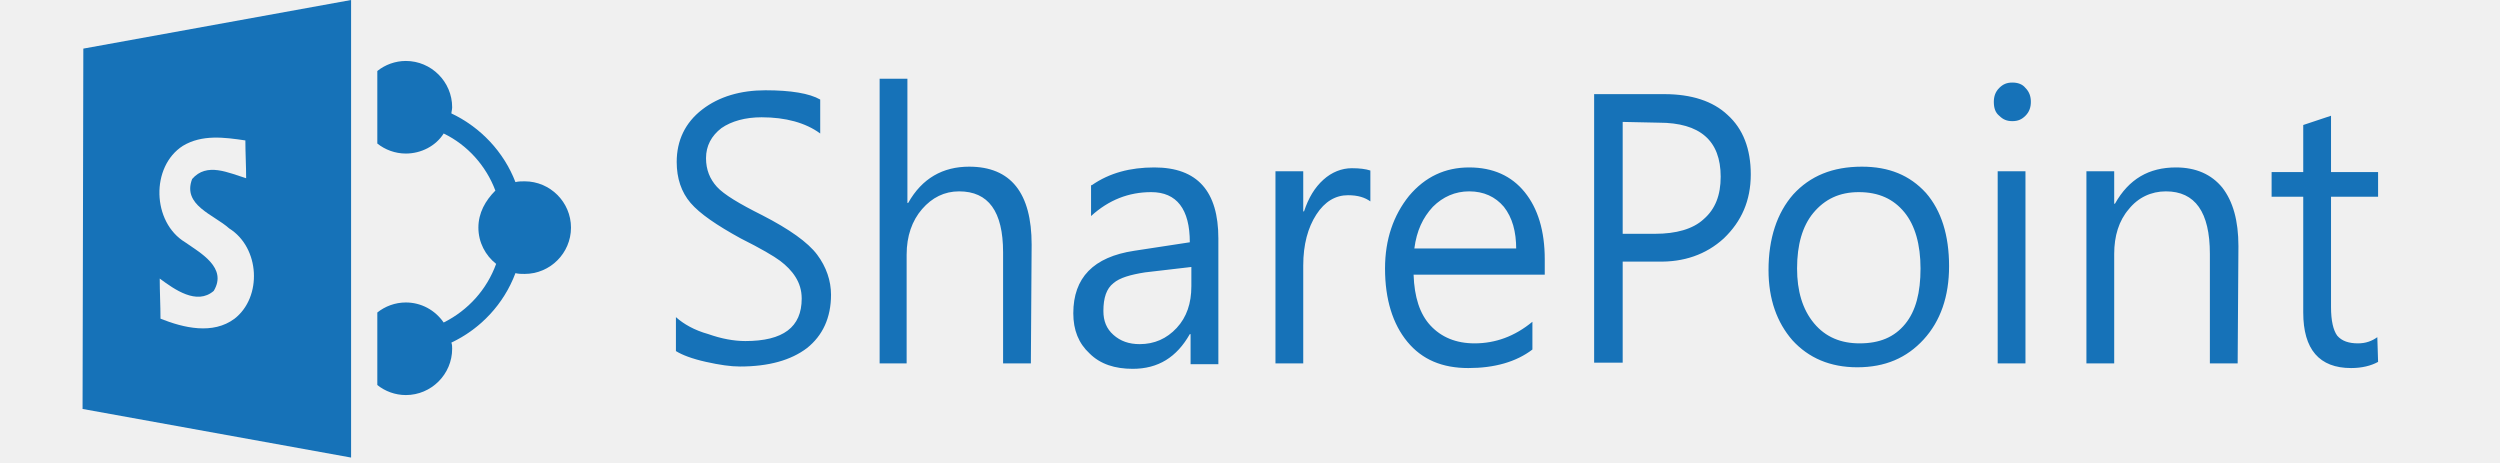
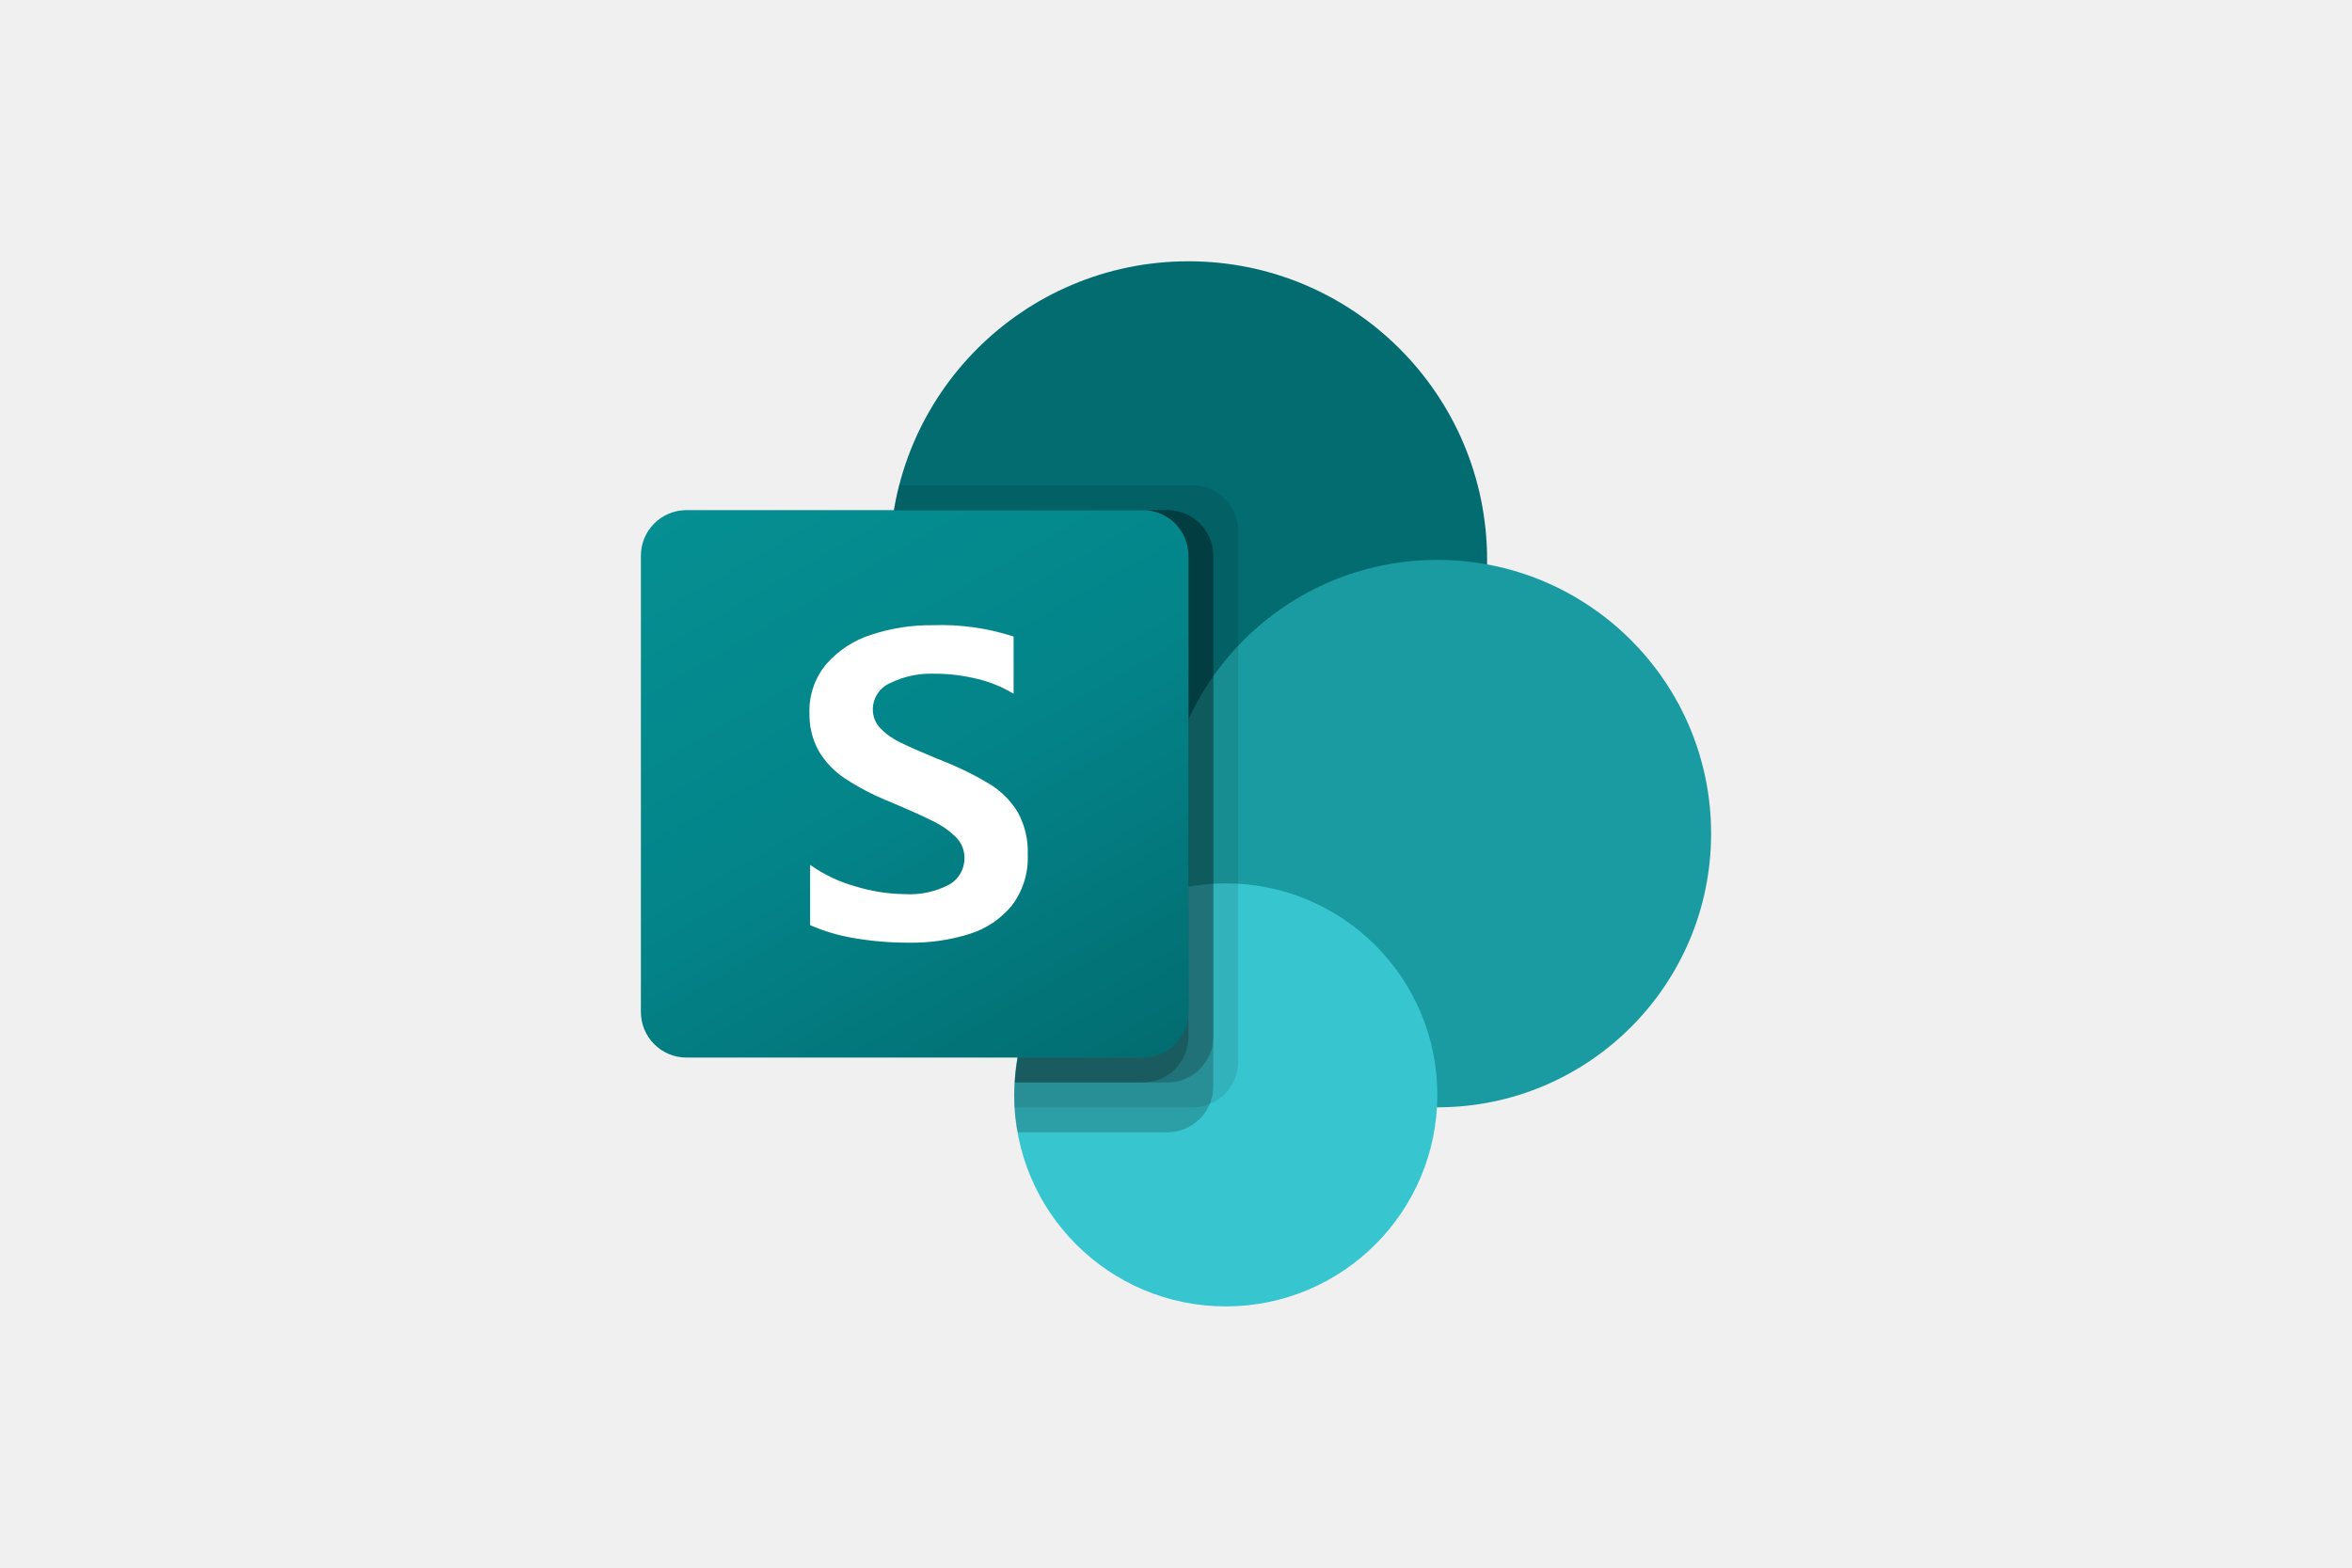
- <svg xmlns="http://www.w3.org/2000/svg" id="Layer_1" style="enable-background:new 0 0 324 60;" version="1.1" viewBox="0 0 324 60" xml:space="preserve">
-   <style type="text/css">
- 	.st0{fill:#1672B8;}
- </style>
-   <path class="st0" d="M87.6,41.1c1,0.9,2.4,1.7,4.2,2.2c1.7,0.6,3.3,0.9,4.8,0.9c4.9,0,7.3-1.8,7.3-5.5c0-1.1-0.3-2-0.8-2.8  c-0.5-0.8-1.2-1.5-2-2.1c-0.8-0.6-2.5-1.6-5.1-2.9c-3.1-1.7-5.3-3.2-6.5-4.6c-1.2-1.4-1.8-3.2-1.8-5.3c0-2.8,1.1-5.1,3.3-6.8  c2.2-1.7,5-2.5,8.2-2.5c3.3,0,5.7,0.4,7.1,1.2v4.4c-1.9-1.4-4.5-2.1-7.6-2.1c-2.1,0-3.9,0.5-5.2,1.4c-1.3,1-2,2.3-2,3.9  c0,1.5,0.5,2.7,1.4,3.7c0.9,1,2.9,2.2,5.9,3.7c3.5,1.8,5.9,3.5,7.1,5.1c1.2,1.6,1.8,3.4,1.8,5.2c0,3-1.1,5.3-3.1,6.9  c-2.1,1.6-5,2.4-8.7,2.4c-1.2,0-2.6-0.2-4.4-0.6c-1.8-0.4-3.1-0.9-3.9-1.4L87.6,41.1L87.6,41.1z M133.6,47.1H130V32.7  c0-5.3-1.9-7.9-5.7-7.9c-1.9,0-3.5,0.8-4.8,2.3c-1.3,1.5-2,3.5-2,5.9v14.1H114V10.2h3.6v16.1h0.1c1.8-3.2,4.5-4.7,7.9-4.7  c5.4,0,8.1,3.4,8.1,10.1L133.6,47.1L133.6,47.1z M141.5,24c2.3-1.6,5-2.3,8.1-2.3c5.6,0,8.3,3.1,8.3,9.2v16.3h-3.6v-3.9h-0.1  c-1.7,3-4.1,4.5-7.4,4.5c-2.3,0-4.2-0.6-5.6-2c-1.4-1.3-2.1-3-2.1-5.2c0-4.6,2.6-7.3,7.9-8.1l7.2-1.1c0-4.3-1.7-6.5-5-6.5  c-2.9,0-5.5,1-7.8,3.1V24L141.5,24z M148.4,35.3c-1.9,0.3-3.3,0.7-4.1,1.4c-0.9,0.7-1.3,1.9-1.3,3.6c0,1.3,0.4,2.3,1.3,3.1  c0.9,0.8,2,1.2,3.4,1.2c1.9,0,3.5-0.7,4.8-2.1c1.3-1.4,1.9-3.2,1.9-5.4v-2.5L148.4,35.3L148.4,35.3z M177.6,26.1  c-0.7-0.5-1.6-0.8-2.9-0.8c-1.6,0-3,0.8-4.1,2.5c-1.1,1.7-1.7,3.9-1.7,6.6v12.7h-3.6V22.2h3.6v5.2h0.1c0.6-1.8,1.4-3.1,2.5-4.1  c1.1-1,2.4-1.5,3.7-1.5c1,0,1.8,0.1,2.4,0.3V26.1L177.6,26.1z M200.2,35.6h-17c0.1,2.9,0.8,5.1,2.2,6.6c1.4,1.5,3.3,2.3,5.7,2.3  c2.7,0,5.2-0.9,7.5-2.8v3.6c-2.1,1.6-4.9,2.4-8.3,2.4c-3.4,0-6-1.1-7.9-3.4c-1.9-2.3-2.9-5.5-2.9-9.5c0-3.8,1.1-6.9,3.1-9.4  c2.1-2.5,4.7-3.7,7.8-3.7c3.1,0,5.5,1.1,7.2,3.2c1.7,2.1,2.6,5,2.6,8.7L200.2,35.6L200.2,35.6z M196.5,32.3c0-2.3-0.5-4.1-1.6-5.5  c-1.1-1.3-2.6-2-4.5-2c-1.8,0-3.4,0.7-4.7,2c-1.3,1.4-2.1,3.1-2.4,5.4H196.5L196.5,32.3z M210.3,33.8v13.2h-3.7V12.2h9.1  c3.5,0,6.3,0.9,8.2,2.7c2,1.8,3,4.4,3,7.7c0,3.4-1.2,6.1-3.5,8.3c-2.3,2.1-5.2,3.1-8.6,3H210.3L210.3,33.8z M210.3,15.8v14.5h4.2  c2.7,0,4.9-0.6,6.3-1.9c1.5-1.3,2.2-3.1,2.2-5.5c0-4.7-2.7-7-8-7L210.3,15.8L210.3,15.8z M229.2,35c0-4.1,1.1-7.4,3.2-9.8  c2.2-2.4,5.1-3.6,8.9-3.6c3.5,0,6.2,1.1,8.3,3.4c2,2.3,3,5.5,3,9.5c0,3.9-1.1,7.1-3.3,9.5c-2.2,2.4-5,3.6-8.6,3.6  c-3.5,0-6.3-1.2-8.4-3.5C230.3,41.8,229.2,38.8,229.2,35L229.2,35z M232.9,34.8c0,2.9,0.7,5.3,2.2,7.1c1.5,1.8,3.5,2.6,5.9,2.6  c2.6,0,4.5-0.8,5.9-2.5c1.4-1.7,2-4.1,2-7.2c0-3.1-0.7-5.6-2.1-7.3c-1.4-1.7-3.3-2.6-5.9-2.6c-2.5,0-4.4,0.9-5.9,2.7  C233.6,29.3,232.9,31.7,232.9,34.8L232.9,34.8z M258.4,13.2c0-0.7,0.2-1.3,0.7-1.8c0.5-0.5,1-0.7,1.7-0.7c0.7,0,1.3,0.2,1.7,0.7  c0.5,0.5,0.7,1.1,0.7,1.8c0,0.7-0.2,1.3-0.7,1.8c-0.5,0.5-1,0.7-1.7,0.7c-0.7,0-1.2-0.2-1.7-0.7C258.6,14.6,258.4,14,258.4,13.2  L258.4,13.2z M258.9,47.1V22.2h3.6v24.9L258.9,47.1L258.9,47.1z M290,47.1h-3.6V32.9c0-5.4-1.9-8.1-5.7-8.1c-1.9,0-3.6,0.8-4.8,2.3  c-1.3,1.5-1.9,3.5-1.9,5.8v14.2h-3.6V22.2h3.6v4.2h0.1c1.8-3.2,4.4-4.7,7.9-4.7c2.6,0,4.6,0.9,6,2.6c1.4,1.8,2.1,4.3,2.1,7.6  L290,47.1L290,47.1z M308.2,46.9c-0.9,0.5-2.1,0.8-3.5,0.8c-4.1,0-6.2-2.4-6.2-7.2v-15h-4.1v-3.2h4.1v-6.1l3.6-1.2v7.3h6.1v3.2h-6.1  v14.3c0,1.8,0.3,3,0.8,3.7c0.6,0.7,1.5,1,2.7,1c1,0,1.8-0.3,2.5-0.8L308.2,46.9L308.2,46.9z" />
-   <path class="st0" d="M68,23.5c-0.4,0-0.8,0-1.2,0.1c-1.5-3.9-4.5-7.1-8.3-8.9c0-0.2,0.1-0.5,0.1-0.8c0-3.3-2.7-6-6-6  c-1.4,0-2.7,0.5-3.7,1.3v4.1v2.9v2.4c1,0.8,2.3,1.3,3.7,1.3c2,0,3.9-1,4.9-2.6c3.1,1.5,5.5,4.2,6.7,7.4C62.9,26,62,27.6,62,29.5  c0,1.9,0.9,3.6,2.3,4.7c-1.2,3.3-3.6,6-6.8,7.6c-1.1-1.6-2.9-2.6-4.9-2.6c-1.4,0-2.7,0.5-3.7,1.3v2.4v2.9v4.1c1,0.8,2.3,1.3,3.7,1.3  c3.3,0,6-2.7,6-6c0-0.3,0-0.5-0.1-0.8c3.8-1.8,6.8-5,8.3-9c0.4,0.1,0.8,0.1,1.2,0.1c3.3,0,6-2.7,6-6C74,26.2,71.3,23.5,68,23.5z" />
-   <path class="st0" d="M10.8,6.3L10.7,53l34.8,6.3V0L10.8,6.3z M30.4,41.3c-2.8,2.1-6.6,1.2-9.6,0c0-1.7-0.1-3.5-0.1-5.2  c1.9,1.4,4.8,3.5,7,1.6c1.8-3-1.7-4.9-3.7-6.3c-4.3-2.6-4.5-9.8-0.3-12.5c2.5-1.5,5.4-1.1,8.1-0.7c0,1.6,0.1,3.3,0.1,4.9  c-2.3-0.7-5.1-2.1-7,0.1c-1.3,3.4,2.8,4.6,4.8,6.4C33.7,32.1,34,38.5,30.4,41.3z" />
+ <svg xmlns="http://www.w3.org/2000/svg" height="800" width="1200" viewBox="-298.85 -486.5 2590.034 2919">
+   <circle r="556" cy="556" cx="1019.333" fill="#036C70" />
+   <circle r="509.667" cy="1065.667" cx="1482.667" fill="#1A9BA1" />
+   <circle r="393.833" cy="1552.167" cx="1088.833" fill="#37C6D0" />
+   <path d="M1112 501.79v988.753c-.23 34.357-21.05 65.222-52.82 78.303a82.12 82.12 0 01-31.97 6.487H695.463c-.463-7.877-.463-15.29-.463-23.167-.154-7.734.155-15.47.927-23.167 8.48-148.106 99.721-278.782 235.837-337.77v-86.18c-302.932-48.005-509.592-332.495-461.587-635.427.333-2.098.677-4.195 1.034-6.289a391.8 391.8 0 019.73-46.333h546.27c46.753.178 84.611 38.036 84.789 84.79z" opacity=".1" />
+   <path d="M980.877 463.333H471.21c-51.486 302.386 151.908 589.256 454.293 640.742a555.466 555.466 0 0027.573 3.986c-143.633 68.11-248.3 261.552-257.196 420.938a193.737 193.737 0 00-.927 23.167c0 7.877 0 15.29.463 23.167a309.212 309.212 0 006.023 46.333h279.39c34.357-.23 65.222-21.05 78.303-52.82a82.098 82.098 0 006.487-31.97V548.123c-.176-46.736-38.006-84.586-84.742-84.79z" opacity=".2" />
+   <path d="M980.877 463.333H471.21c-51.475 302.414 151.95 589.297 454.364 640.773a556.017 556.017 0 0018.607 2.844c-139 73.021-239.543 266-248.254 422.05h284.95c46.681-.353 84.437-38.109 84.79-84.79V548.123c-.178-46.754-38.036-84.612-84.79-84.79z" opacity=".2" />
+   <path d="M934.543 463.333H471.21c-48.606 285.482 130.279 560.404 410.977 631.616A765.521 765.521 0 00695.927 1529h238.617c46.754-.178 84.612-38.036 84.79-84.79V548.123c-.026-46.817-37.973-84.764-84.791-84.79z" opacity=".2" />
+   <linearGradient gradientTransform="matrix(1 0 0 -1 0 1948)" y2="398.972" x2="842.255" y1="1551.028" x1="177.079" gradientUnits="userSpaceOnUse" id="a">
+     <stop offset="0" stop-color="#058f92" />
+     <stop offset=".5" stop-color="#038489" />
+     <stop offset="1" stop-color="#026d71" />
+   </linearGradient>
+   <path d="M84.929 463.333h849.475c46.905 0 84.929 38.024 84.929 84.929v849.475c0 46.905-38.024 84.929-84.929 84.929H84.929c-46.905 0-84.929-38.024-84.929-84.929V548.262c0-46.905 38.024-84.929 84.929-84.929z" fill="url(#a)" />
+   <path d="M379.331 962.621a156.785 156.785 0 01-48.604-51.384 139.837 139.837 0 01-16.912-70.288 135.25 135.25 0 0131.46-91.045 185.847 185.847 0 0183.678-54.581 353.459 353.459 0 01114.304-17.699 435.148 435.148 0 01150.583 21.082v106.567a235.031 235.031 0 00-68.11-27.8 331.709 331.709 0 00-79.647-9.545 172.314 172.314 0 00-81.871 17.329 53.7 53.7 0 00-32.433 49.206 49.853 49.853 0 0013.9 34.843 124.638 124.638 0 0037.067 26.503c15.444 7.691 38.611 17.916 69.5 30.673a70.322 70.322 0 019.915 3.985 571.842 571.842 0 0187.663 43.229 156.935 156.935 0 0151.801 52.171 151.223 151.223 0 0118.533 78.767 146.506 146.506 0 01-29.468 94.798 164.803 164.803 0 01-78.767 53.005 357.22 357.22 0 01-112.312 16.309 594.113 594.113 0 01-101.933-8.34 349.057 349.057 0 01-82.612-24.279v-112.358a266.237 266.237 0 0083.4 39.847 326.268 326.268 0 0092.018 14.734 158.463 158.463 0 0083.4-17.699 55.971 55.971 0 0028.449-49.994 53.284 53.284 0 00-15.753-38.271 158.715 158.715 0 00-43.414-30.256c-18.533-9.267-45.824-21.483-81.871-36.65a465.328 465.328 0 01-81.964-42.859z" fill="#FFF" />
</svg>
